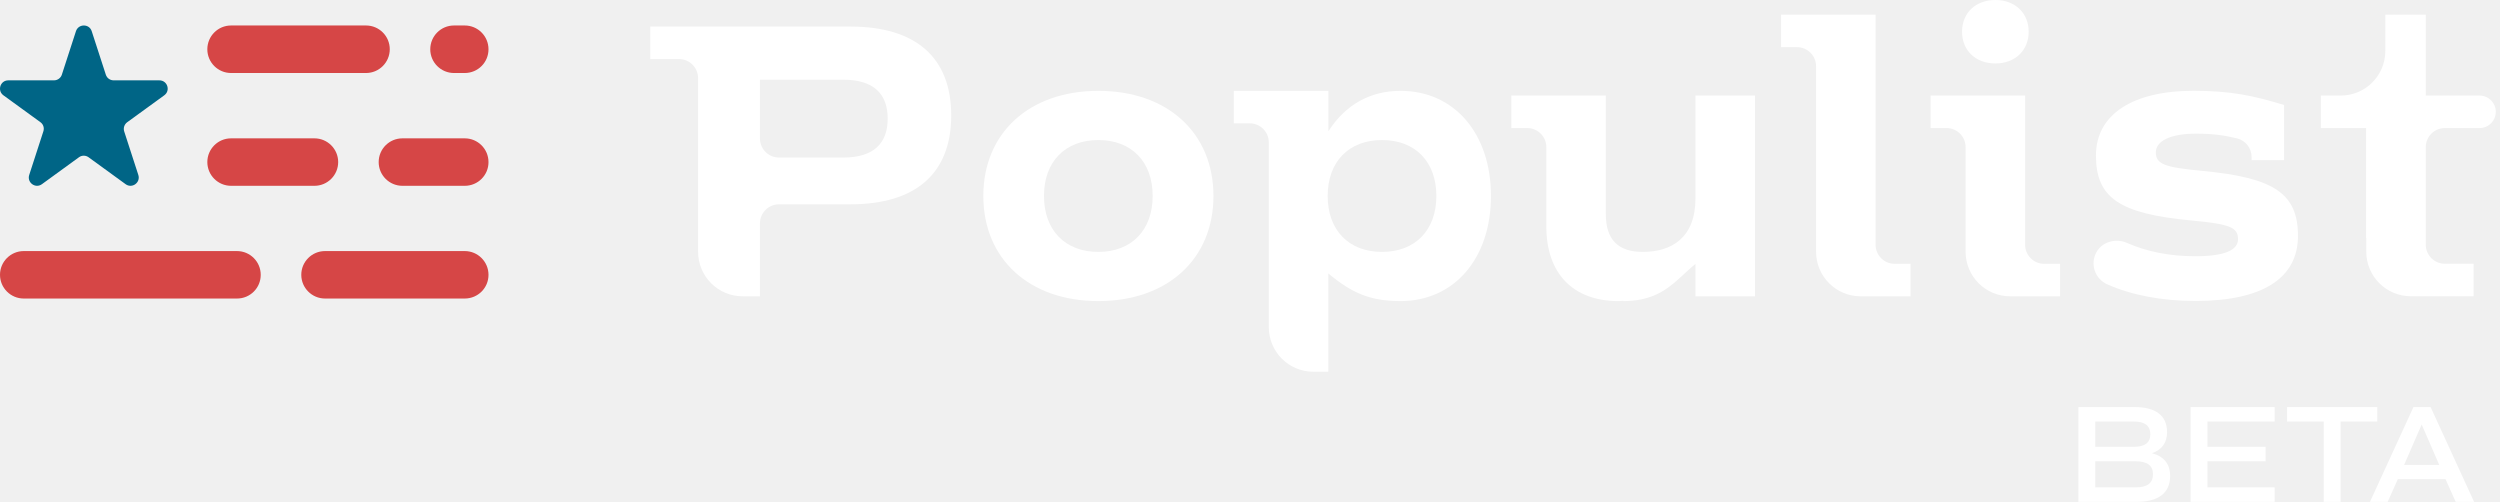
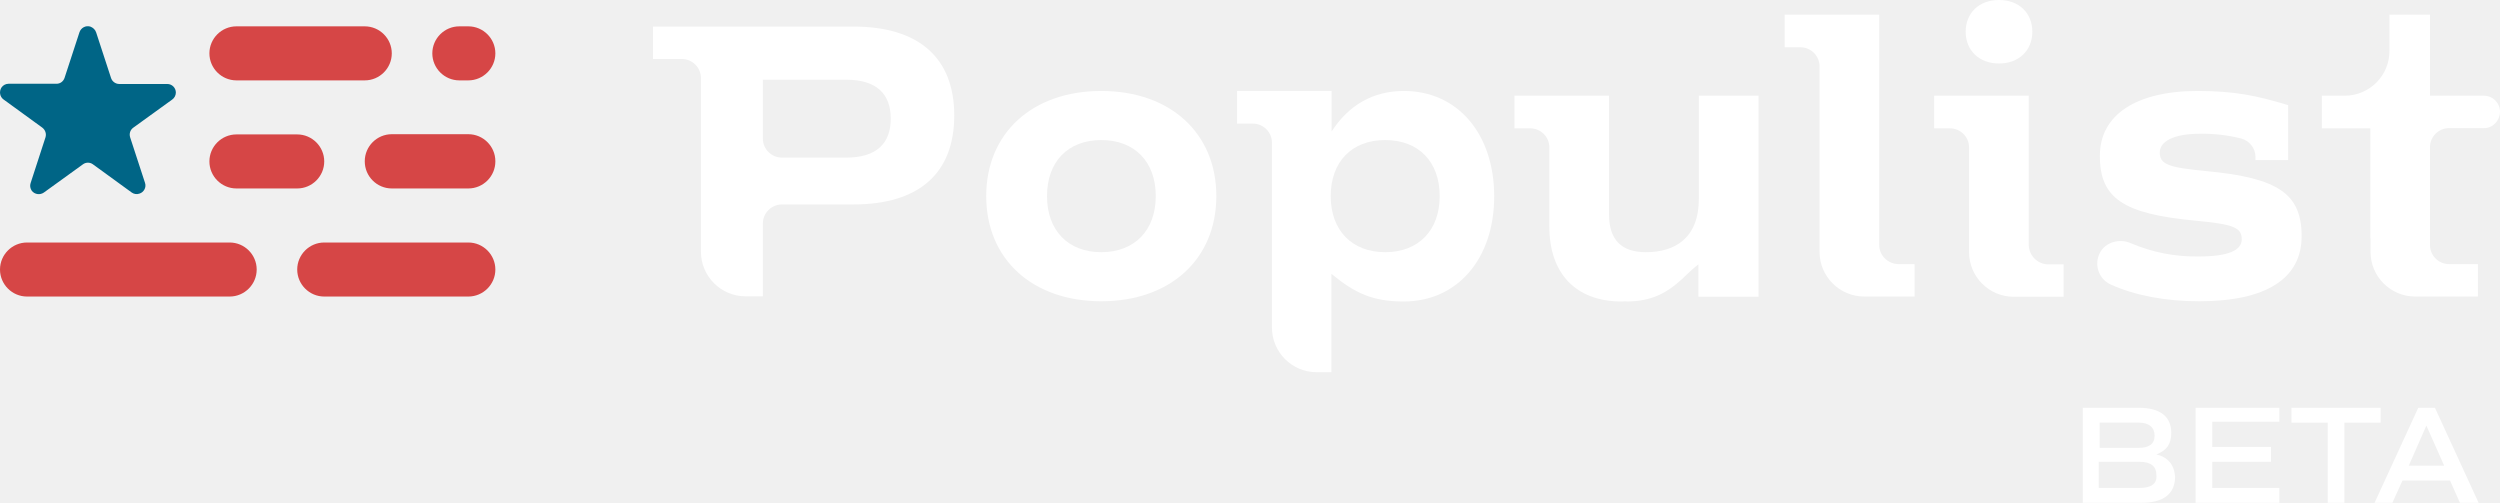
- <svg xmlns="http://www.w3.org/2000/svg" width="269" height="54" viewBox="0 0 269 54" fill="none">
-   <path d="M105.806 21.086C105.806 14.3 110.755 9.775 118.186 9.775C125.617 9.775 130.567 14.3 130.567 21.086C130.567 27.873 125.617 32.397 118.186 32.397C110.755 32.397 105.806 27.873 105.806 21.086ZM124.027 21.086C124.027 17.412 121.764 15.068 118.179 15.068C114.594 15.068 112.332 17.412 112.332 21.086C112.332 24.754 114.594 27.105 118.179 27.105C121.771 27.105 124.027 24.754 124.027 21.086Z" fill="white" />
-   <path d="M91.506 2.858H75.115H69.967V6.355H73.058C74.196 6.355 75.115 7.273 75.115 8.411V27.084C75.115 29.738 77.261 31.883 79.914 31.883H81.771V24.041C81.771 22.903 82.69 21.984 83.828 21.984H91.506C98.546 21.984 102.351 18.653 102.351 12.421C102.351 6.19 98.546 2.858 91.506 2.858ZM90.738 16.953H83.828C82.69 16.953 81.771 16.034 81.771 14.896V8.576H90.738C94.022 8.576 95.516 10.118 95.516 12.764C95.516 15.41 94.022 16.953 90.738 16.953Z" fill="white" />
-   <path d="M201.812 26.331V1.577H195.409H191.646V5.073H193.353C194.491 5.073 195.409 5.991 195.409 7.129V27.085C195.409 29.738 197.555 31.883 200.208 31.883H201.812H205.576V28.387H203.869C202.731 28.387 201.812 27.469 201.812 26.331Z" fill="white" />
-   <path d="M268.547 12.031C268.547 11.064 267.765 10.283 266.799 10.283H261.013V1.577H260.993H256.681H256.66V5.484C256.66 8.137 254.514 10.283 251.862 10.283H249.723V13.779H254.59V25.604L254.61 25.597V27.078C254.61 29.731 256.756 31.877 259.409 31.877H261.013H266.161V28.38H263.07C261.932 28.38 261.013 27.462 261.013 26.324V15.835C261.013 14.697 261.932 13.779 263.07 13.779H266.799C267.765 13.786 268.547 12.997 268.547 12.031Z" fill="white" />
-   <path d="M237.006 18.392C232.907 18.009 231.968 17.666 231.968 16.384C231.968 15.232 233.421 14.382 236.28 14.382C238.172 14.382 239.426 14.574 240.722 14.896C241.634 15.122 242.271 15.952 242.271 16.891V17.227H245.767V11.297C242.456 10.283 239.995 9.769 236.026 9.769C229.452 9.769 225.524 12.332 225.524 16.727C225.524 21.292 228.04 22.999 235.814 23.726C239.913 24.11 240.811 24.452 240.811 25.734C240.811 26.927 239.358 27.571 236.197 27.571C233.387 27.571 230.953 27.057 228.869 26.139C227.656 25.604 226.168 26.008 225.551 27.181C224.88 28.456 225.435 30.019 226.744 30.595C229.329 31.746 232.578 32.384 236.245 32.384C243.416 32.384 247.262 29.95 247.262 25.385C247.262 20.819 244.691 19.119 237.006 18.392Z" fill="white" />
-   <path d="M217.901 26.33V10.282H211.498H207.735V13.778H209.442C210.58 13.778 211.498 14.697 211.498 15.835V27.084C211.498 29.737 213.644 31.883 216.297 31.883H217.901H221.665V28.387H219.958C218.82 28.387 217.901 27.468 217.901 26.33Z" fill="white" />
-   <path d="M214.7 6.828C216.832 6.828 218.285 5.416 218.285 3.414C218.285 1.412 216.832 0 214.7 0C212.568 0 211.115 1.405 211.115 3.414C211.115 5.422 212.568 6.828 214.7 6.828Z" fill="white" />
-   <path d="M182.433 10.283V21.34C182.433 25.59 179.862 27.105 176.756 27.105C174.11 27.105 172.787 25.782 172.787 23.047V10.283H166.385H162.621V13.779H164.328C165.466 13.779 166.385 14.697 166.385 15.835V24.37C166.385 29.409 169.243 32.398 174.152 32.398C174.337 32.398 174.508 32.377 174.693 32.37L174.666 32.398C177.6 32.398 179.19 31.294 180.534 30.094C180.678 29.971 180.815 29.847 180.952 29.717C181.445 29.258 181.925 28.805 182.433 28.401V31.883H188.835V27.105V25.995V10.283H182.433Z" fill="white" />
-   <path d="M150.7 9.775C147.416 9.775 144.763 11.27 142.933 14.128V9.775H132.76V13.271H134.467C135.605 13.271 136.523 14.19 136.523 15.328V35.201C136.523 37.854 138.669 40 141.322 40H142.926V32.397V29.422C145.463 31.527 147.409 32.397 150.693 32.397C156.458 32.397 160.427 27.832 160.427 21.086C160.427 14.341 156.458 9.775 150.7 9.775ZM148.705 27.105C145.12 27.105 142.858 24.761 142.858 21.086C142.858 17.412 145.12 15.068 148.705 15.068C152.29 15.068 154.553 17.412 154.553 21.086C154.553 24.754 152.29 27.105 148.705 27.105Z" fill="white" />
-   <path d="M39.385 7.856H24.862C23.453 7.856 22.309 6.711 22.309 5.303C22.309 3.887 23.453 2.742 24.862 2.742H39.385C40.794 2.742 41.939 3.887 41.939 5.296C41.939 6.711 40.794 7.856 39.385 7.856Z" fill="#D64646" />
-   <path d="M33.834 19.993H24.862C23.453 19.993 22.309 18.848 22.309 17.439C22.309 16.031 23.453 14.886 24.862 14.886H33.834C35.243 14.886 36.388 16.031 36.388 17.439C36.388 18.848 35.243 19.993 33.834 19.993Z" fill="#D64646" />
-   <path d="M25.507 32.122H2.554C1.145 32.122 0 30.977 0 29.568C0 28.16 1.145 27.015 2.554 27.015H25.5C26.909 27.015 28.054 28.16 28.054 29.568C28.061 30.977 26.916 32.122 25.507 32.122Z" fill="#D64646" />
-   <path d="M50.008 7.856H48.849C47.441 7.856 46.296 6.711 46.296 5.303C46.296 3.887 47.441 2.742 48.849 2.742H50.008C51.417 2.742 52.562 3.887 52.562 5.296C52.569 6.711 51.424 7.856 50.008 7.856Z" fill="#D64646" />
-   <path d="M50.008 19.993H43.298C41.889 19.993 40.745 18.848 40.745 17.439C40.745 16.031 41.889 14.886 43.298 14.886H50.008C51.417 14.886 52.562 16.031 52.562 17.439C52.569 18.848 51.424 19.993 50.008 19.993Z" fill="#D64646" />
-   <path d="M50.008 32.122H34.971C33.563 32.122 32.418 30.977 32.418 29.568C32.418 28.16 33.563 27.015 34.971 27.015H50.008C51.417 27.015 52.562 28.16 52.562 29.568C52.569 30.977 51.424 32.122 50.008 32.122Z" fill="#D64646" />
-   <path d="M9.867 3.352L11.387 8.036C11.505 8.404 11.845 8.646 12.233 8.646H17.153C18.013 8.646 18.374 9.75 17.673 10.256L13.691 13.15C13.378 13.379 13.246 13.774 13.364 14.142L14.884 18.826C15.148 19.645 14.211 20.325 13.517 19.818L9.534 16.924C9.222 16.695 8.799 16.695 8.493 16.924L4.51 19.818C3.816 20.325 2.88 19.645 3.143 18.826L4.663 14.142C4.788 13.774 4.663 13.372 4.351 13.15L0.368 10.256C-0.326 9.75 0.028 8.646 0.888 8.646H5.808C6.19 8.646 6.537 8.397 6.654 8.036L8.174 3.352C8.445 2.54 9.604 2.54 9.867 3.352Z" fill="#006586" />
-   <path d="M231.556 48.765C232.621 48.39 233.176 47.64 233.176 46.5C233.176 44.73 231.976 43.8 229.681 43.8H223.636V54H229.891C232.261 54 233.506 53.04 233.506 51.21C233.506 49.935 232.846 49.11 231.556 48.765ZM225.451 45.36H229.651C230.791 45.36 231.376 45.825 231.376 46.725C231.376 47.625 230.791 48.075 229.636 48.075H225.451V45.36ZM229.831 52.44H225.451V49.635H229.816C231.046 49.635 231.661 50.1 231.661 51.03C231.661 51.975 231.046 52.44 229.831 52.44Z" fill="white" />
-   <path d="M244.751 45.36V43.8H235.706V54H244.751V52.44H237.521V49.635H243.776V48.075H237.521V45.36H244.751Z" fill="white" />
-   <path d="M255.793 43.8H246.088V45.36H250.033V54H251.848V45.36H255.793V43.8Z" fill="white" />
-   <path d="M264.233 54H266.213L261.533 43.8H259.688L255.008 54H256.913L258.008 51.555H263.138L264.233 54ZM260.573 45.675L262.463 50.025H258.683L260.573 45.675Z" fill="white" />
+ <svg xmlns="http://www.w3.org/2000/svg" version="1.1" id="Layer_1" x="0px" y="0px" viewBox="0 0 1110.3 223.3" style="enable-background:new 0 0 1110.3 223.3;" xml:space="preserve">
+   <style type="text/css">
+ 	.st0{fill:#FFFFFF;}
+ 	.st1{fill:#D64646;}
+ 	.st2{fill:#006586;}
+ </style>
+   <g id="Layer_2_1_">
+     <g id="Layer_1-2">
+       <path class="st0" d="M438,87.1c0-28,20.5-46.7,51.1-46.7s51.1,18.7,51.1,46.7s-20.5,46.7-51.1,46.7S438,115.1,438,87.1z     M513.3,87.1c0-15.2-9.3-24.9-24.2-24.9S465,71.9,465,87.1s9.3,24.9,24.1,24.9S513.3,102.3,513.3,87.1L513.3,87.1z" />
+       <path class="st0" d="M379,11.8h-89v14.4h12.8c4.7,0,8.5,3.8,8.5,8.5l0,0v77.1c0,10.9,8.9,19.8,19.8,19.8l0,0h7.7V99.3    c0-4.7,3.8-8.5,8.5-8.5l0,0H379c29.1,0,44.8-13.8,44.8-39.5S408,11.8,379,11.8z M375.8,70h-28.5c-4.7,0-8.5-3.8-8.5-8.5l0,0V35.4    h37c13.6,0,19.8,6.4,19.8,17.3S389.4,70,375.8,70z" />
+       <path class="st0" d="M834.6,108.8V6.5h-42V21h7c4.7,0,8.5,3.8,8.5,8.5l0,0v82.4c0,10.9,8.9,19.8,19.9,19.8c0,0,0,0,0.1,0h22.2    v-14.4h-7C838.5,117.3,834.6,113.5,834.6,108.8L834.6,108.8z" />
+       <path class="st0" d="M1110.3,49.7L1110.3,49.7c0-4-3.2-7.2-7.2-7.2h-23.9v-36h-18v16.2c0,10.9-8.9,19.8-19.8,19.8h-10.2V57h21.5    v48.8h0.1v6.1c0,10.9,8.9,19.8,19.8,19.8h27.9v-14.4h-12.8c-4.7,0-8.5-3.8-8.5-8.5V65.4c0-4.7,3.8-8.5,8.5-8.5l0,0h15.4    C1107,57,1110.2,53.7,1110.3,49.7L1110.3,49.7z" />
+       <path class="st0" d="M980,76c-17-1.6-20.8-3-20.8-8.3c0-4.8,6-8.3,17.8-8.3c6.2-0.1,12.4,0.6,18.3,2.1c3.8,1,6.4,4.4,6.4,8.2v1.4    h14.5V46.7c-13.7-4.2-23.9-6.3-40.2-6.3c-27.2,0-43.4,10.6-43.4,28.7C932.5,88,942.9,95,975,98c16.9,1.6,20.6,3,20.6,8.3    c0,4.9-6,7.6-19,7.6c-10.4,0.2-20.7-1.8-30.3-5.9c-5-2.2-11.2-0.5-13.7,4.3c-2.6,5-0.7,11.2,4.3,13.8c0.2,0.1,0.4,0.2,0.6,0.3    c10.7,4.8,24.1,7.4,39.2,7.4c29.6,0,45.5-10,45.5-28.9S1011.7,79,980,76z" />
+       <path class="st0" d="M901,108.8V42.5h-42V57h7c4.7,0,8.5,3.8,8.5,8.5l0,0V112c0,10.9,8.9,19.8,19.8,19.8l0,0h22.2v-14.4h-7    C904.9,117.3,901.1,113.5,901,108.8z" />
+       <path class="st0" d="M887.8,28.2c8.8,0,14.8-5.8,14.8-14.1S896.7,0,887.8,0S873,5.8,873,14.1S879,28.2,887.8,28.2z" />
+       <path class="st0" d="M754.5,42.5v45.7c0,17.6-10.6,23.8-23.5,23.8c-10.9,0-16.4-5.5-16.4-16.8V42.5h-42V57h7    c4.7,0,8.5,3.8,8.5,8.5v35.2c0,20.8,11.8,33.2,32.1,33.2c0.8,0,1.5-0.1,2.2-0.1l-0.1,0.1c12.1,0,18.7-4.6,24.2-9.5    c0.6-0.5,1.2-1,1.7-1.6c2-1.9,4-3.8,6.1-5.4v14.4H781V42.5H754.5z" />
+       <path class="st0" d="M623.5,40.4c-13.6,0-24.5,6.2-32.1,18v-18h-42v14.5h7c4.7,0,8.5,3.8,8.5,8.5v82.1l0,0    c0,10.9,8.9,19.8,19.8,19.8l0,0h6.6v-43.7c10.5,8.7,18.5,12.3,32.1,12.3c23.8,0,40.2-18.9,40.2-46.7S647.3,40.4,623.5,40.4z     M615.2,112c-14.8,0-24.2-9.7-24.2-24.9s9.3-24.9,24.2-24.9s24.2,9.7,24.2,24.9S630,112,615.2,112z" />
+       <path class="st1" d="M105,11.7h57c6.6,0,12,5.4,12,12l0,0c0,6.6-5.4,12-12,12h-57c-6.6,0-12-5.4-12-12l0,0    C93,17.1,98.4,11.7,105,11.7z" />
+       <path class="st1" d="M105,59.7h27c6.6,0,12,5.4,12,12l0,0c0,6.6-5.4,12-12,12h-27c-6.6,0-12-5.4-12-12l0,0    C93,65.1,98.4,59.7,105,59.7z" />
+       <path class="st1" d="M12,107.7h90c6.6,0,12,5.4,12,12l0,0c0,6.6-5.4,12-12,12H12c-6.6,0-12-5.4-12-12l0,0    C0,113.1,5.4,107.7,12,107.7z" />
+       <path class="st1" d="M204,11.7h4c6.6,0,12,5.4,12,12l0,0c0,6.6-5.4,12-12,12h-4c-6.6,0-12-5.4-12-12l0,0    C192,17.1,197.4,11.7,204,11.7z" />
+       <path class="st1" d="M174,59.6h34c6.6,0,12,5.4,12,12v0.1c0,6.6-5.4,12-12,12h-34c-6.6,0-12-5.4-12-12v-0.1    C162,65,167.4,59.6,174,59.6z" />
+       <path class="st1" d="M144,107.7h64c6.6,0,12,5.4,12,12l0,0c0,6.6-5.4,12-12,12h-64c-6.6,0-12-5.4-12-12l0,0    C132,113.1,137.4,107.7,144,107.7z" />
+       <path class="st2" d="M42.7,14.4l6.6,20.2c0.5,1.6,2,2.7,3.7,2.7h21.3c2.1,0,3.8,1.7,3.8,3.8c0,1.2-0.6,2.4-1.6,3.1L59.2,56.7    c-1.4,1-1.9,2.7-1.4,4.3l6.6,20.2c0.7,2-0.5,4.2-2.5,4.8c-1.2,0.4-2.4,0.2-3.4-0.5L41.3,73c-1.3-1-3.2-1-4.5,0L19.5,85.5    c-1.7,1.2-4.1,0.9-5.4-0.8c-0.7-1-0.9-2.3-0.5-3.4L20.2,61c0.5-1.6-0.1-3.3-1.4-4.3L1.6,44.2c-1.7-1.2-2.1-3.6-0.9-5.4    c0.7-1,1.9-1.6,3.1-1.6h21.3c1.7,0,3.1-1.1,3.6-2.7l6.6-20.2c0.7-2,2.8-3.1,4.8-2.5C41.4,12.3,42.3,13.2,42.7,14.4z" />
+     </g>
+   </g>
+   <g>
+     <path class="st0" d="M957.7,201.8c4.5-1.7,6.6-4.5,6.6-9.5c0-7.4-5-11.2-14.5-11.2H925v42.2h26.1c9.9,0,14.9-4.1,14.9-11.6   C965.6,206.3,962.7,203,957.7,201.8z M932.5,187.7h17.4c4.5,0,7,2.1,7,5.8s-2.5,5.4-7,5.4h-17.4V187.7z M950.3,216.7h-18.2v-11.6   h18.2c5,0,7.4,2.1,7.4,5.8C958.1,215,955.2,216.7,950.3,216.7z" />
+     <path class="st0" d="M1012.3,187.7v-6.6h-37.2v42.2h37.2v-6.6h-29.8v-11.6h26.1v-6.6h-26.1v-11.2h29.8V187.7z" />
+     <path class="st0" d="M1057.8,181.1h-40.1v6.6h16.1v35.6h7.4v-35.6h16.1v-6.6H1057.8z" />
+     <path class="st0" d="M1092.5,223.3h8.3l-19.4-42.2h-7.4l-19.4,42.2h7.9l4.5-9.9h21.1L1092.5,223.3z M1077.6,189l7.9,17.8h-15.7   L1077.6,189z" />
+   </g>
</svg>
